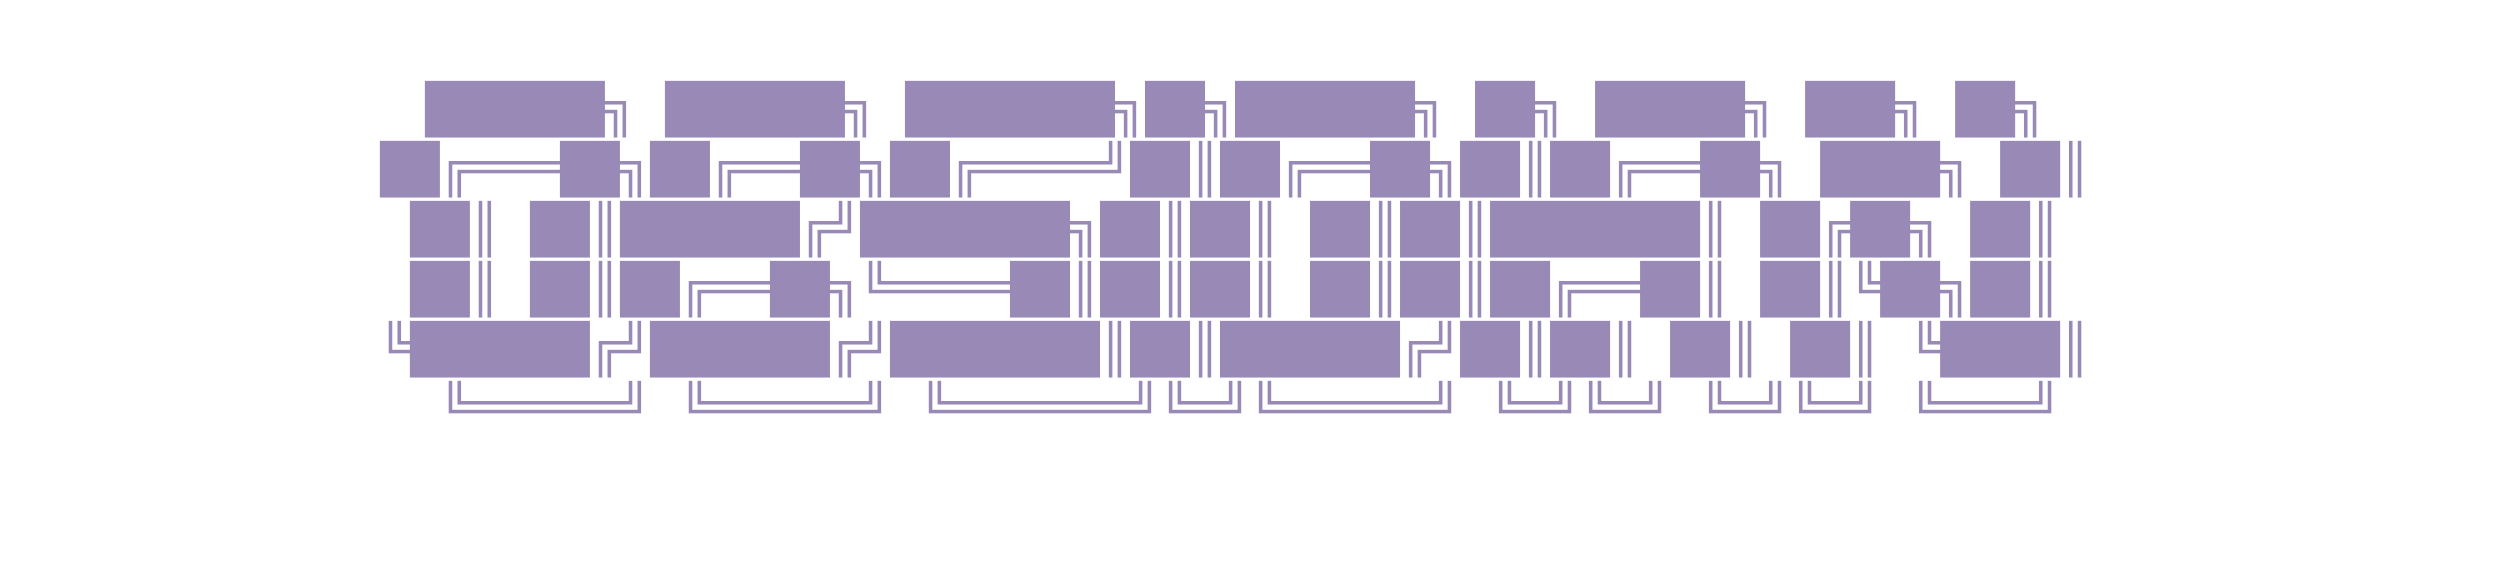
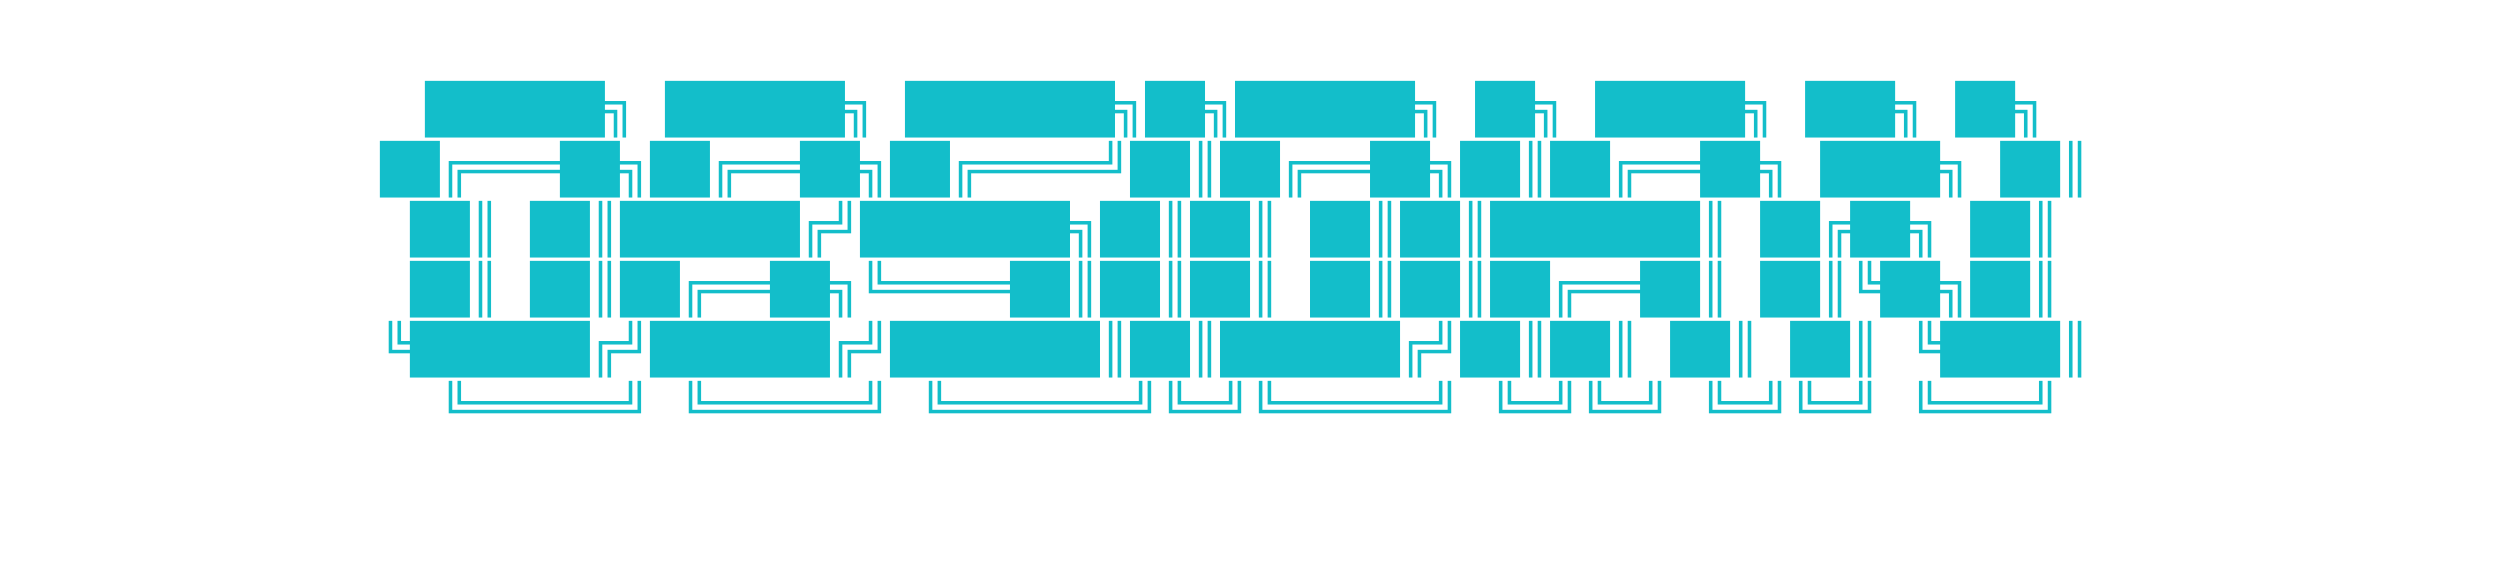
<svg xmlns="http://www.w3.org/2000/svg" viewBox="0 0 800 180" width="100%">
  <defs>
    <filter id="bg-glow" x="-50%" y="-50%" width="200%" height="200%">
      <feMorphology operator="dilate" radius="1" in="SourceAlpha" result="thickenedAlpha" />
      <feGaussianBlur in="thickenedAlpha" stdDeviation="4" result="blurred" />
      <feFlood flood-color="#a084dc" result="glowColor" />
      <feComposite in="glowColor" in2="blurred" operator="in" result="softGlow" />
      <feComponentTransfer in="softGlow" result="animatedGlow">
        <feFuncA type="table" tableValues="0.1 0.43 0.1">
          <animate attributeName="tableValues" values="0.1 0.43 0.1; 0.1 0.2 0.1; 0.1 0.43 0.1" dur="5s" repeatCount="indefinite" />
        </feFuncA>
      </feComponentTransfer>
      <feMerge>
        <feMergeNode in="animatedGlow" />
        <feMergeNode in="SourceGraphic" />
      </feMerge>
    </filter>
  </defs>
  <style>
    .ascii {
      font-family: 'Courier New', Courier, monospace;
      font-size: 16px;
      
      /* Base text color is static purple */
-       fill: #9889b7; 
+       fill: #13beca; 
      white-space: pre;
      text-anchor: middle;
      /* Apply the filter to handle background glow and animation */
      
    }
  </style>
  <text x="50%" y="20" class="ascii">
    <tspan x="50%" dy="1.2em">   ██████╗ ██████╗ ███████╗██╗██████╗ ██╗ █████╗  ███╗   ██╗</tspan>
    <tspan x="50%" dy="1.2em">  ██╔═══██╗██╔══██╗██╔════╝██║██╔══██╗██║██╔══██╗ ████╗  ██║</tspan>
    <tspan x="50%" dy="1.2em">  ██║   ██║██████╔╝███████╗██║██║  ██║██║███████║ ██╔██╗ ██║</tspan>
    <tspan x="50%" dy="1.2em">  ██║   ██║██╔══██╗╚════██║██║██║  ██║██║██╔══██║ ██║╚██╗██║</tspan>
    <tspan x="50%" dy="1.2em">  ╚██████╔╝██████╔╝███████║██║██████╔╝██║██║  ██║ ██║ ╚████║</tspan>
    <tspan x="50%" dy="1.2em">   ╚═════╝ ╚═════╝ ╚══════╝╚═╝╚═════╝ ╚═╝╚═╝  ╚═╝╚═╝  ╚═══╝</tspan>
  </text>
</svg>
